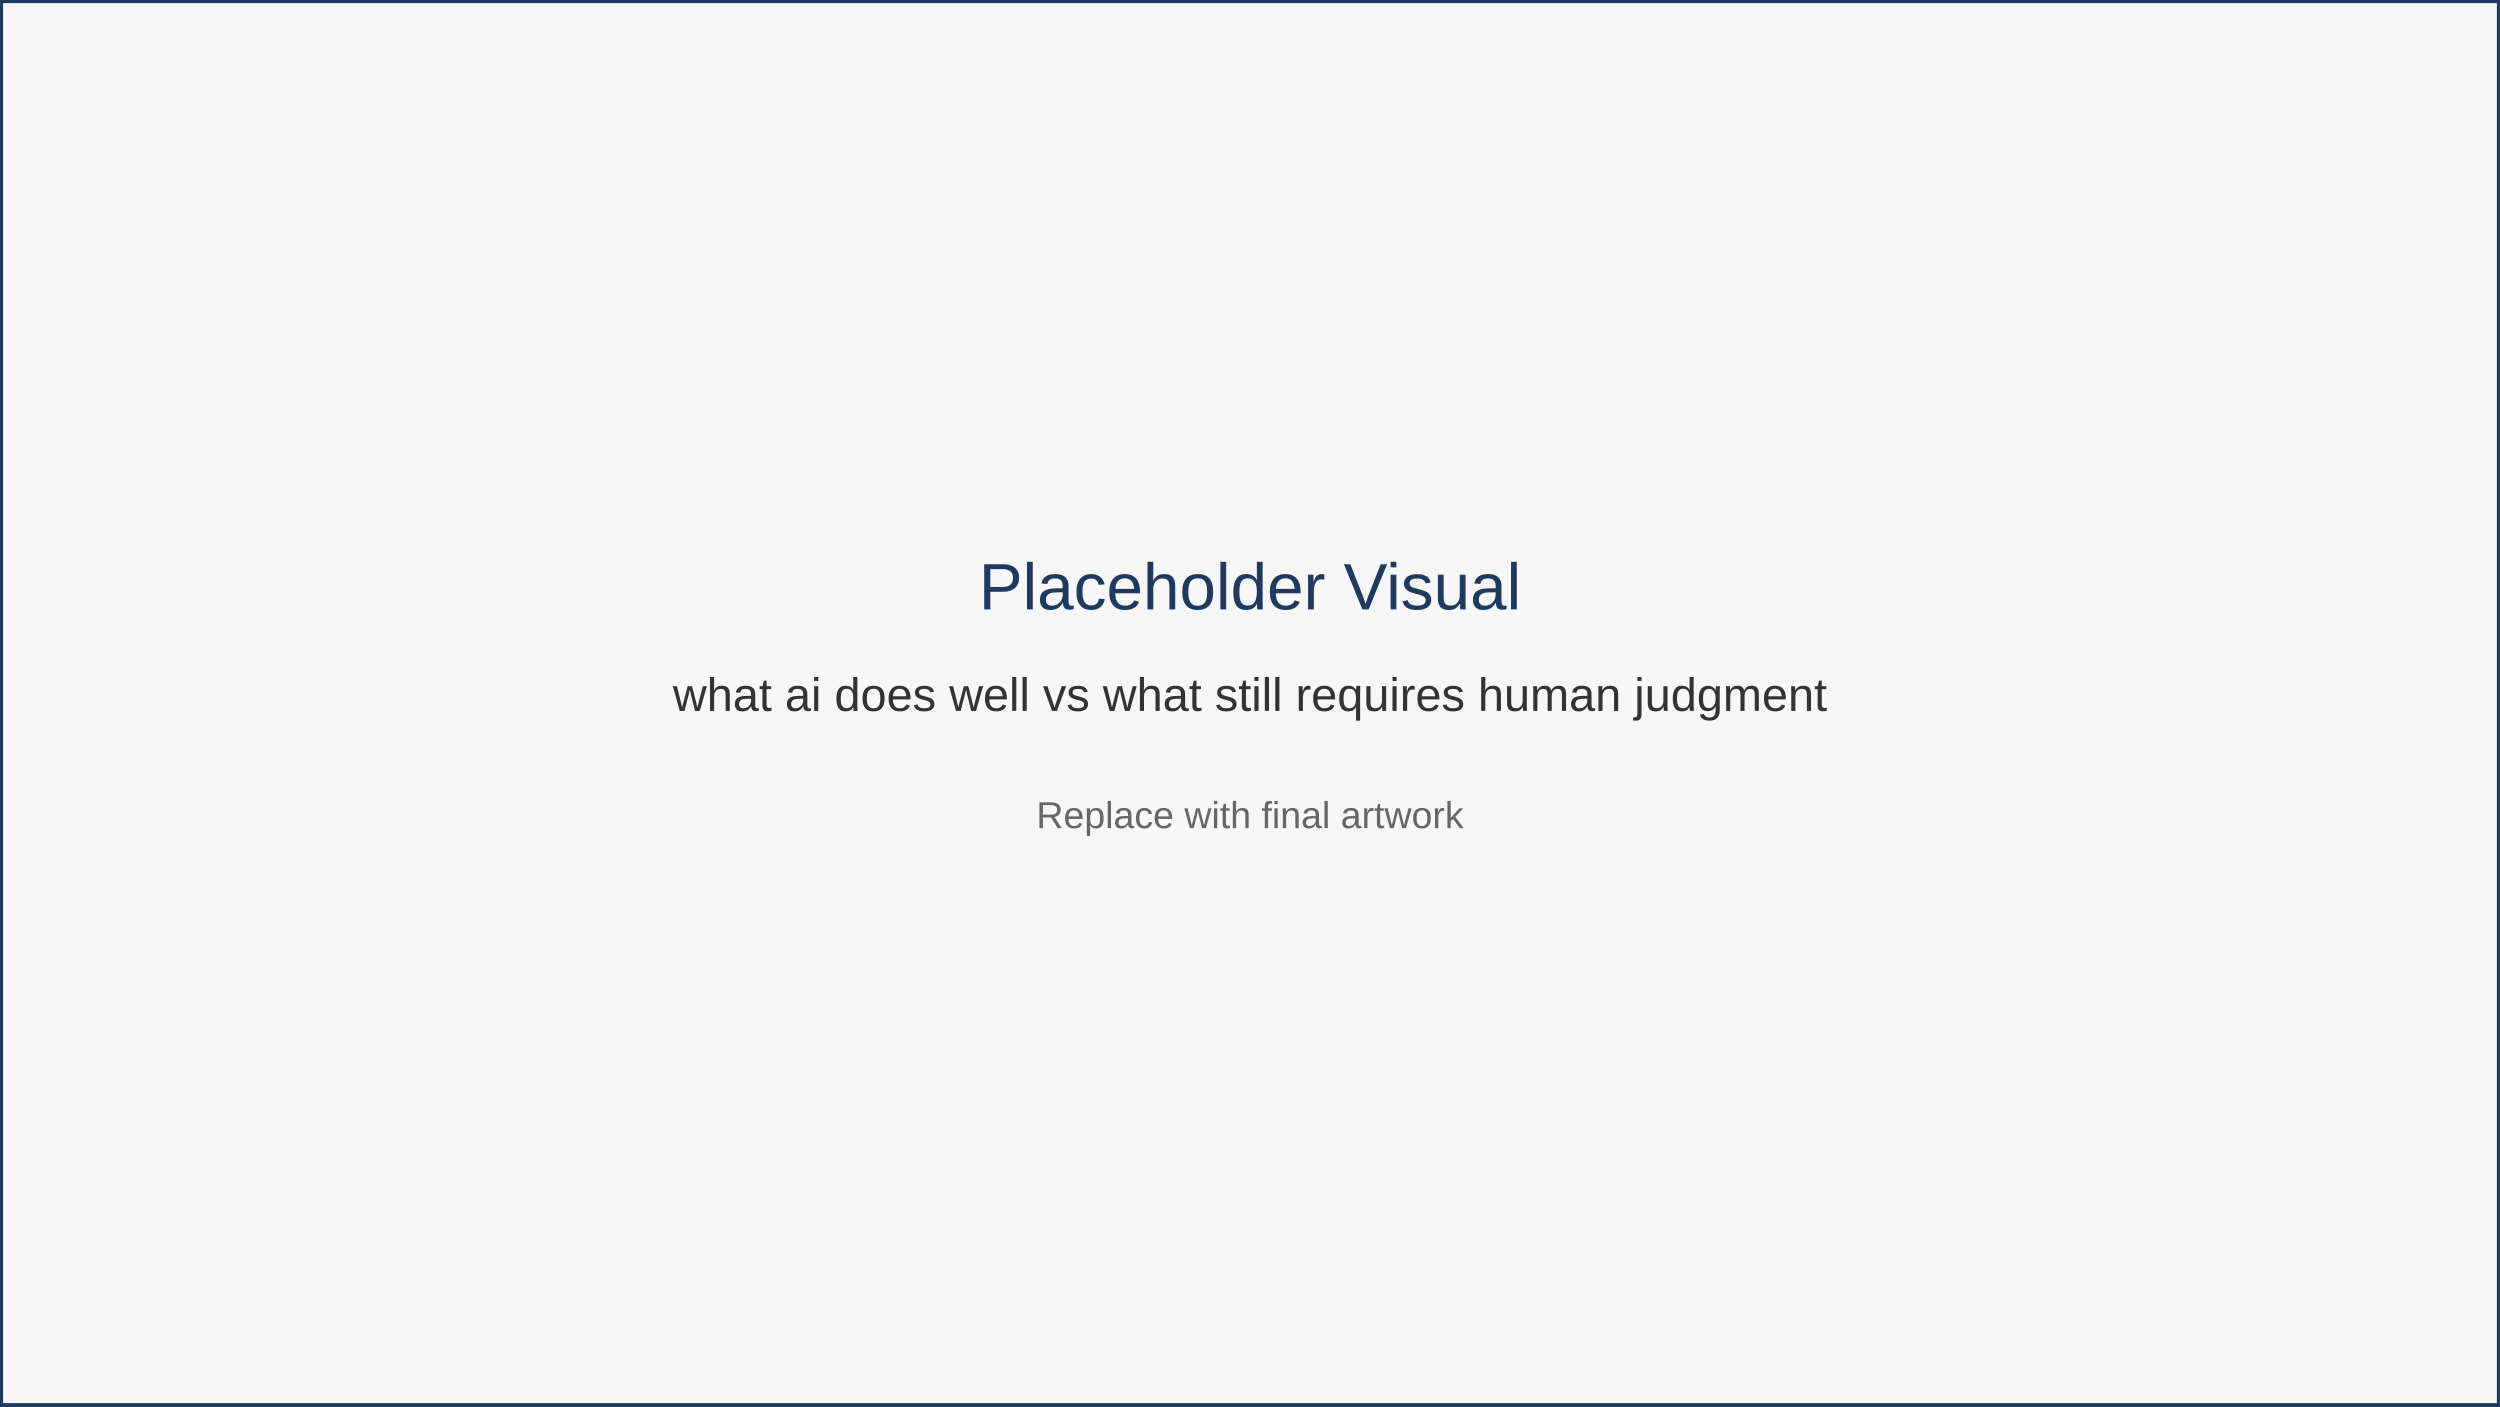
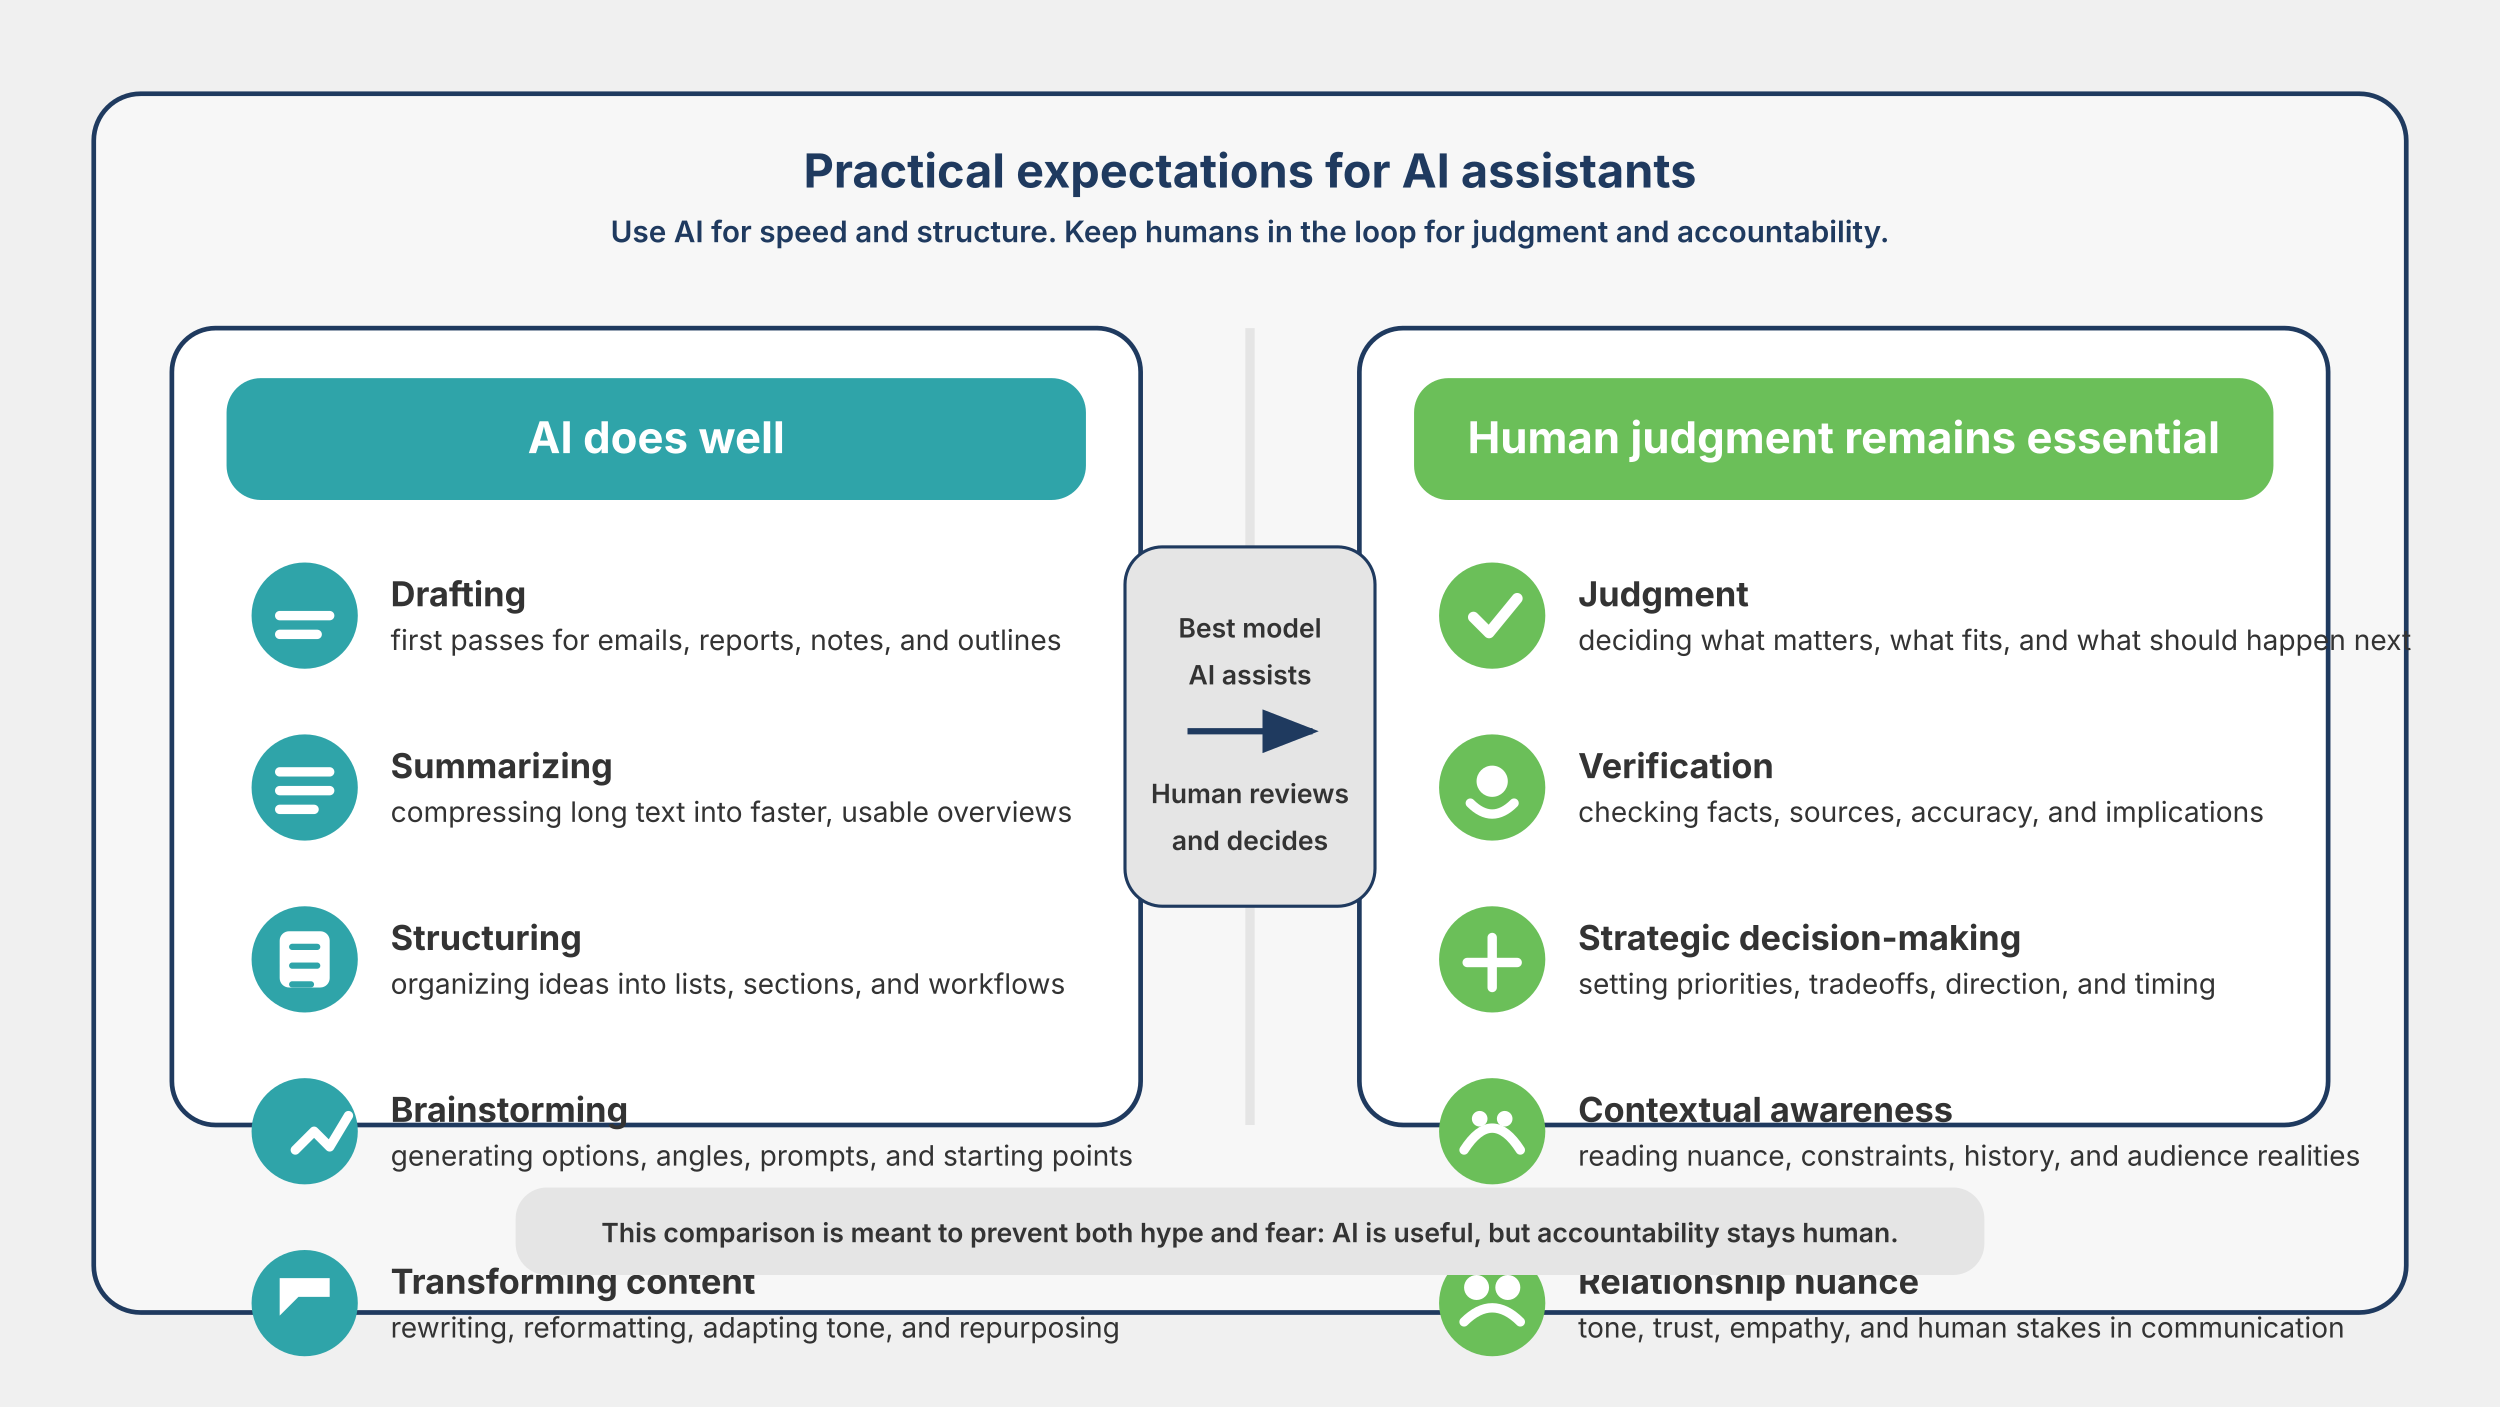
- <svg xmlns="http://www.w3.org/2000/svg" width="1600" height="900" viewBox="0 0 1600 900">
-   <rect width="1600" height="900" fill="#F7F7F7" stroke="#1F3A5F" stroke-width="4" />
-   <text x="800" y="390" text-anchor="middle" font-family="Arial, sans-serif" font-size="42" fill="#1F3A5F">
-     Placeholder Visual
-   </text>
-   <text x="800" y="455" text-anchor="middle" font-family="Arial, sans-serif" font-size="30" fill="#333333">
-     what ai does well vs what still requires human judgment
-   </text>
-   <text x="800" y="530" text-anchor="middle" font-family="Arial, sans-serif" font-size="24" fill="#666666">
-     Replace with final artwork
-   </text>
+ <svg xmlns="http://www.w3.org/2000/svg" width="1600" height="900" viewBox="0 0 1600 900" role="img" aria-labelledby="v5title v5desc">
+   <defs>
+     <style>
+       text { font-family: Inter, Arial, sans-serif; fill: #333333; }
+       .title { font-size: 30px; font-weight: 700; fill: #1F3A5F; }
+       .subtitle { font-size: 19px; font-weight: 600; fill: #1F3A5F; }
+       .paneltitle { font-size: 28px; font-weight: 700; }
+       .item { font-size: 22px; font-weight: 700; }
+       .sub { font-size: 18px; }
+       .small { font-size: 17px; font-weight: 600; }
+       .white { fill: white; }
+       .muted { fill: #1F3A5F; opacity: 0.82; }
+     </style>
+     <marker id="arrow5" markerWidth="10" markerHeight="10" refX="8" refY="3.5" orient="auto" markerUnits="strokeWidth">
+       <path d="M0,0 L0,7 L9,3.5 z" fill="#1F3A5F" />
+     </marker>
+   </defs>
+   <rect x="60" y="60" width="1480" height="780" rx="30" fill="#F7F7F7" stroke="#1F3A5F" stroke-width="3" />
+   <text x="800" y="120" text-anchor="middle" class="title">Practical expectations for AI assistants</text>
+   <text x="800" y="155" text-anchor="middle" class="subtitle">Use AI for speed and structure. Keep humans in the loop for judgment and accountability.</text>
+   <rect x="110" y="210" width="620" height="510" rx="28" fill="white" stroke="#1F3A5F" stroke-width="3" />
+   <rect x="870" y="210" width="620" height="510" rx="28" fill="white" stroke="#1F3A5F" stroke-width="3" />
+   <line x1="800" y1="210" x2="800" y2="720" stroke="#E5E5E5" stroke-width="6" />
+   <rect x="145" y="242" width="550" height="78" rx="22" fill="#2FA4A9" />
+   <text x="420" y="290" text-anchor="middle" class="paneltitle white">AI does well</text>
+   <rect x="905" y="242" width="550" height="78" rx="22" fill="#6BBF59" />
+   <text x="1180" y="290" text-anchor="middle" class="paneltitle white">Human judgment remains essential</text>
+   <g transform="translate(145 350)">
+     <circle cx="50" cy="44" r="34" fill="#2FA4A9" />
+     <path d="M34 44 h32" stroke="white" stroke-width="6" stroke-linecap="round" />
+     <path d="M34 56 h24" stroke="white" stroke-width="6" stroke-linecap="round" />
+     <text x="105" y="38" class="item">Drafting</text>
+     <text x="105" y="66" class="sub">first passes for emails, reports, notes, and outlines</text>
+     <circle cx="50" cy="154" r="34" fill="#2FA4A9" />
+     <path d="M34 144 h32 M34 156 h32 M34 168 h22" stroke="white" stroke-width="6" stroke-linecap="round" />
+     <text x="105" y="148" class="item">Summarizing</text>
+     <text x="105" y="176" class="sub">compressing long text into faster, usable overviews</text>
+     <circle cx="50" cy="264" r="34" fill="#2FA4A9" />
+     <rect x="34" y="246" width="32" height="36" rx="6" fill="white" />
+     <path d="M42 256 h16 M42 268 h16 M42 280 h12" stroke="#2FA4A9" stroke-width="4" stroke-linecap="round" />
+     <text x="105" y="258" class="item">Structuring</text>
+     <text x="105" y="286" class="sub">organizing ideas into lists, sections, and workflows</text>
+     <circle cx="50" cy="374" r="34" fill="#2FA4A9" />
+     <path d="M44 386 l12 -12 10 10 12 -20" stroke="white" stroke-width="6" fill="none" stroke-linecap="round" stroke-linejoin="round" />
+     <text x="105" y="368" class="item">Brainstorming</text>
+     <text x="105" y="396" class="sub">generating options, angles, prompts, and starting points</text>
+     <circle cx="50" cy="484" r="34" fill="#2FA4A9" />
+     <path d="M34 468 h32 v12 h-20 l-12 12 z" fill="white" />
+     <text x="105" y="478" class="item">Transforming content</text>
+     <text x="105" y="506" class="sub">rewriting, reformatting, adapting tone, and repurposing</text>
+   </g>
+   <g transform="translate(905 350)">
+     <circle cx="50" cy="44" r="34" fill="#6BBF59" />
+     <path d="M38 45 l10 10 18 -22" stroke="white" stroke-width="7" fill="none" stroke-linecap="round" stroke-linejoin="round" />
+     <text x="105" y="38" class="item">Judgment</text>
+     <text x="105" y="66" class="sub">deciding what matters, what fits, and what should happen next</text>
+     <circle cx="50" cy="154" r="34" fill="#6BBF59" />
+     <circle cx="50" cy="150" r="10" fill="white" />
+     <path d="M36 164 q14 14 28 0" stroke="white" stroke-width="6" fill="none" stroke-linecap="round" />
+     <text x="105" y="148" class="item">Verification</text>
+     <text x="105" y="176" class="sub">checking facts, sources, accuracy, and implications</text>
+     <circle cx="50" cy="264" r="34" fill="#6BBF59" />
+     <path d="M34 266 h32 M50 250 v32" stroke="white" stroke-width="6" stroke-linecap="round" />
+     <text x="105" y="258" class="item">Strategic decision-making</text>
+     <text x="105" y="286" class="sub">setting priorities, tradeoffs, direction, and timing</text>
+     <circle cx="50" cy="374" r="34" fill="#6BBF59" />
+     <path d="M32 386 q18 -28 36 0" stroke="white" stroke-width="6" fill="none" stroke-linecap="round" />
+     <circle cx="42" cy="366" r="5" fill="white" />
+     <circle cx="58" cy="366" r="5" fill="white" />
+     <text x="105" y="368" class="item">Contextual awareness</text>
+     <text x="105" y="396" class="sub">reading nuance, constraints, history, and audience realities</text>
+     <circle cx="50" cy="484" r="34" fill="#6BBF59" />
+     <circle cx="40" cy="474" r="8" fill="white" />
+     <circle cx="60" cy="474" r="8" fill="white" />
+     <path d="M32 496 q18 -18 36 0" stroke="white" stroke-width="6" fill="none" stroke-linecap="round" />
+     <text x="105" y="478" class="item">Relationship nuance</text>
+     <text x="105" y="506" class="sub">tone, trust, empathy, and human stakes in communication</text>
+   </g>
+   <g>
+     <rect x="720" y="350" width="160" height="230" rx="24" fill="#E5E5E5" stroke="#1F3A5F" stroke-width="2" />
+     <text x="800" y="408" text-anchor="middle" class="small">Best model</text>
+     <text x="800" y="438" text-anchor="middle" class="small">AI assists</text>
+     <line x1="760" y1="468" x2="840" y2="468" stroke="#1F3A5F" stroke-width="4" marker-end="url(#arrow5)" />
+     <text x="800" y="514" text-anchor="middle" class="small">Human reviews</text>
+     <text x="800" y="544" text-anchor="middle" class="small">and decides</text>
+   </g>
+   <rect x="330" y="760" width="940" height="56" rx="20" fill="#E5E5E5" />
+   <text x="800" y="795" text-anchor="middle" class="small">This comparison is meant to prevent both hype and fear: AI is useful, but accountability stays human.</text>
</svg>
